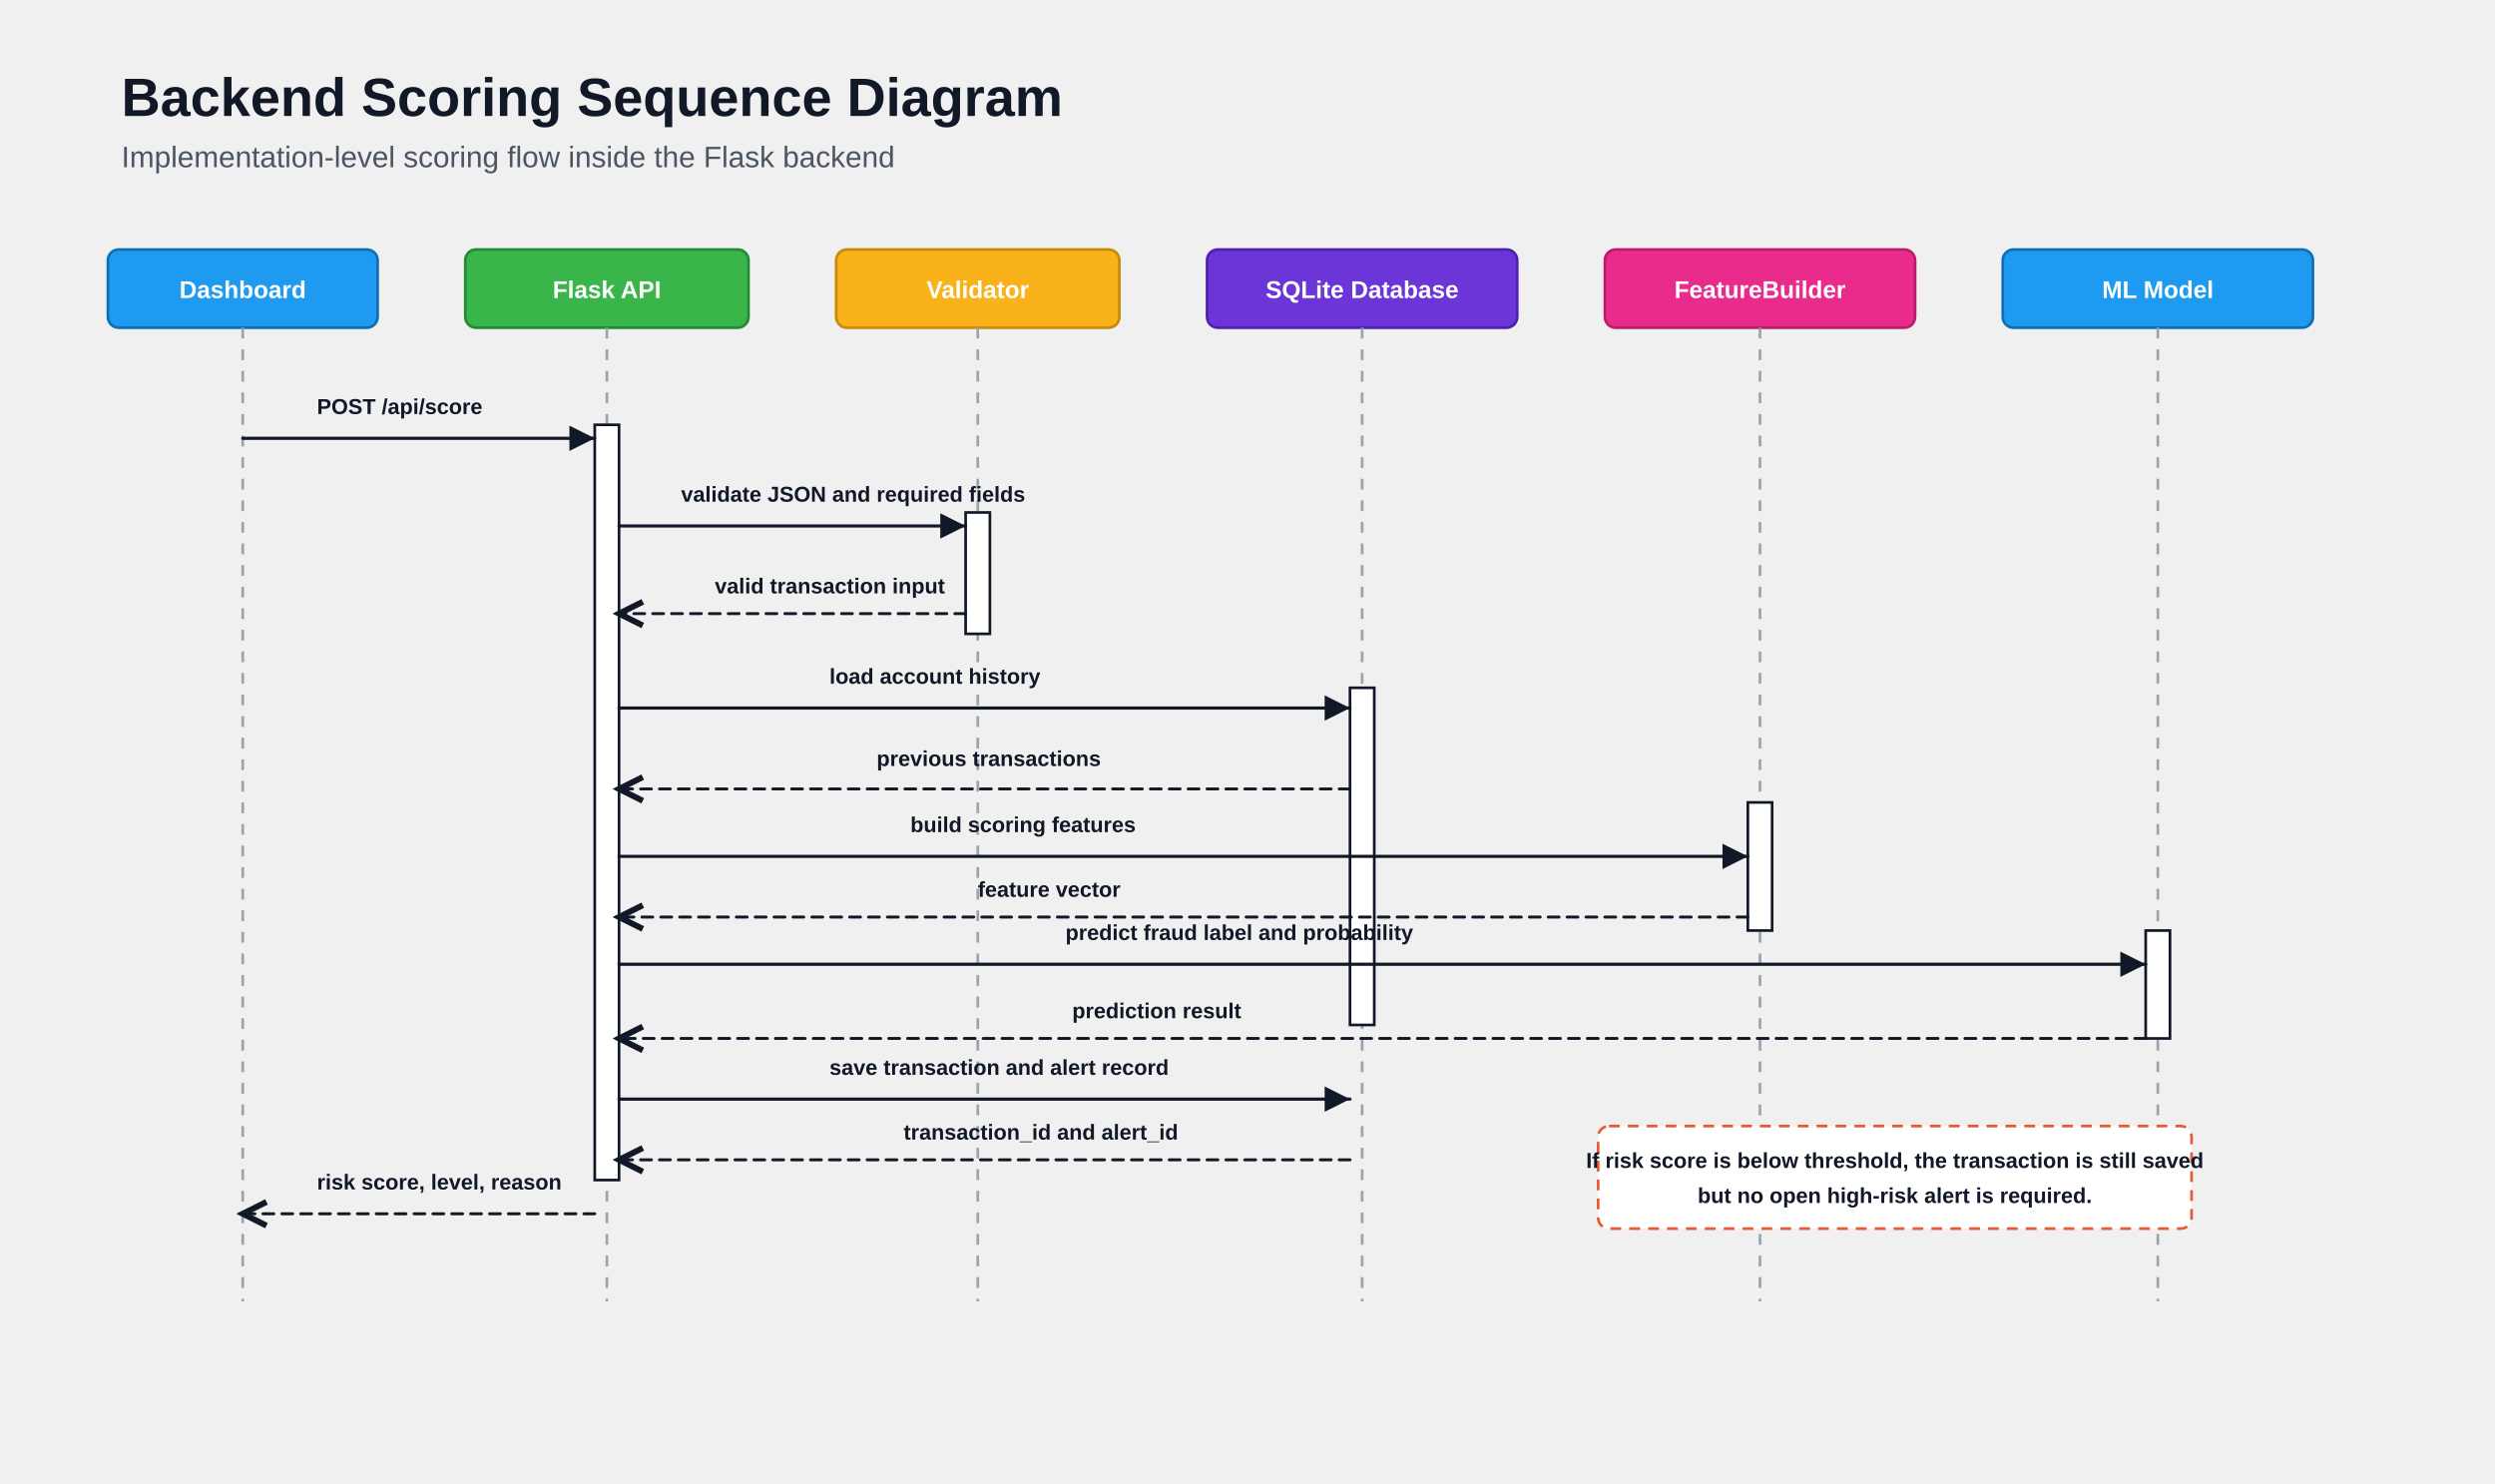
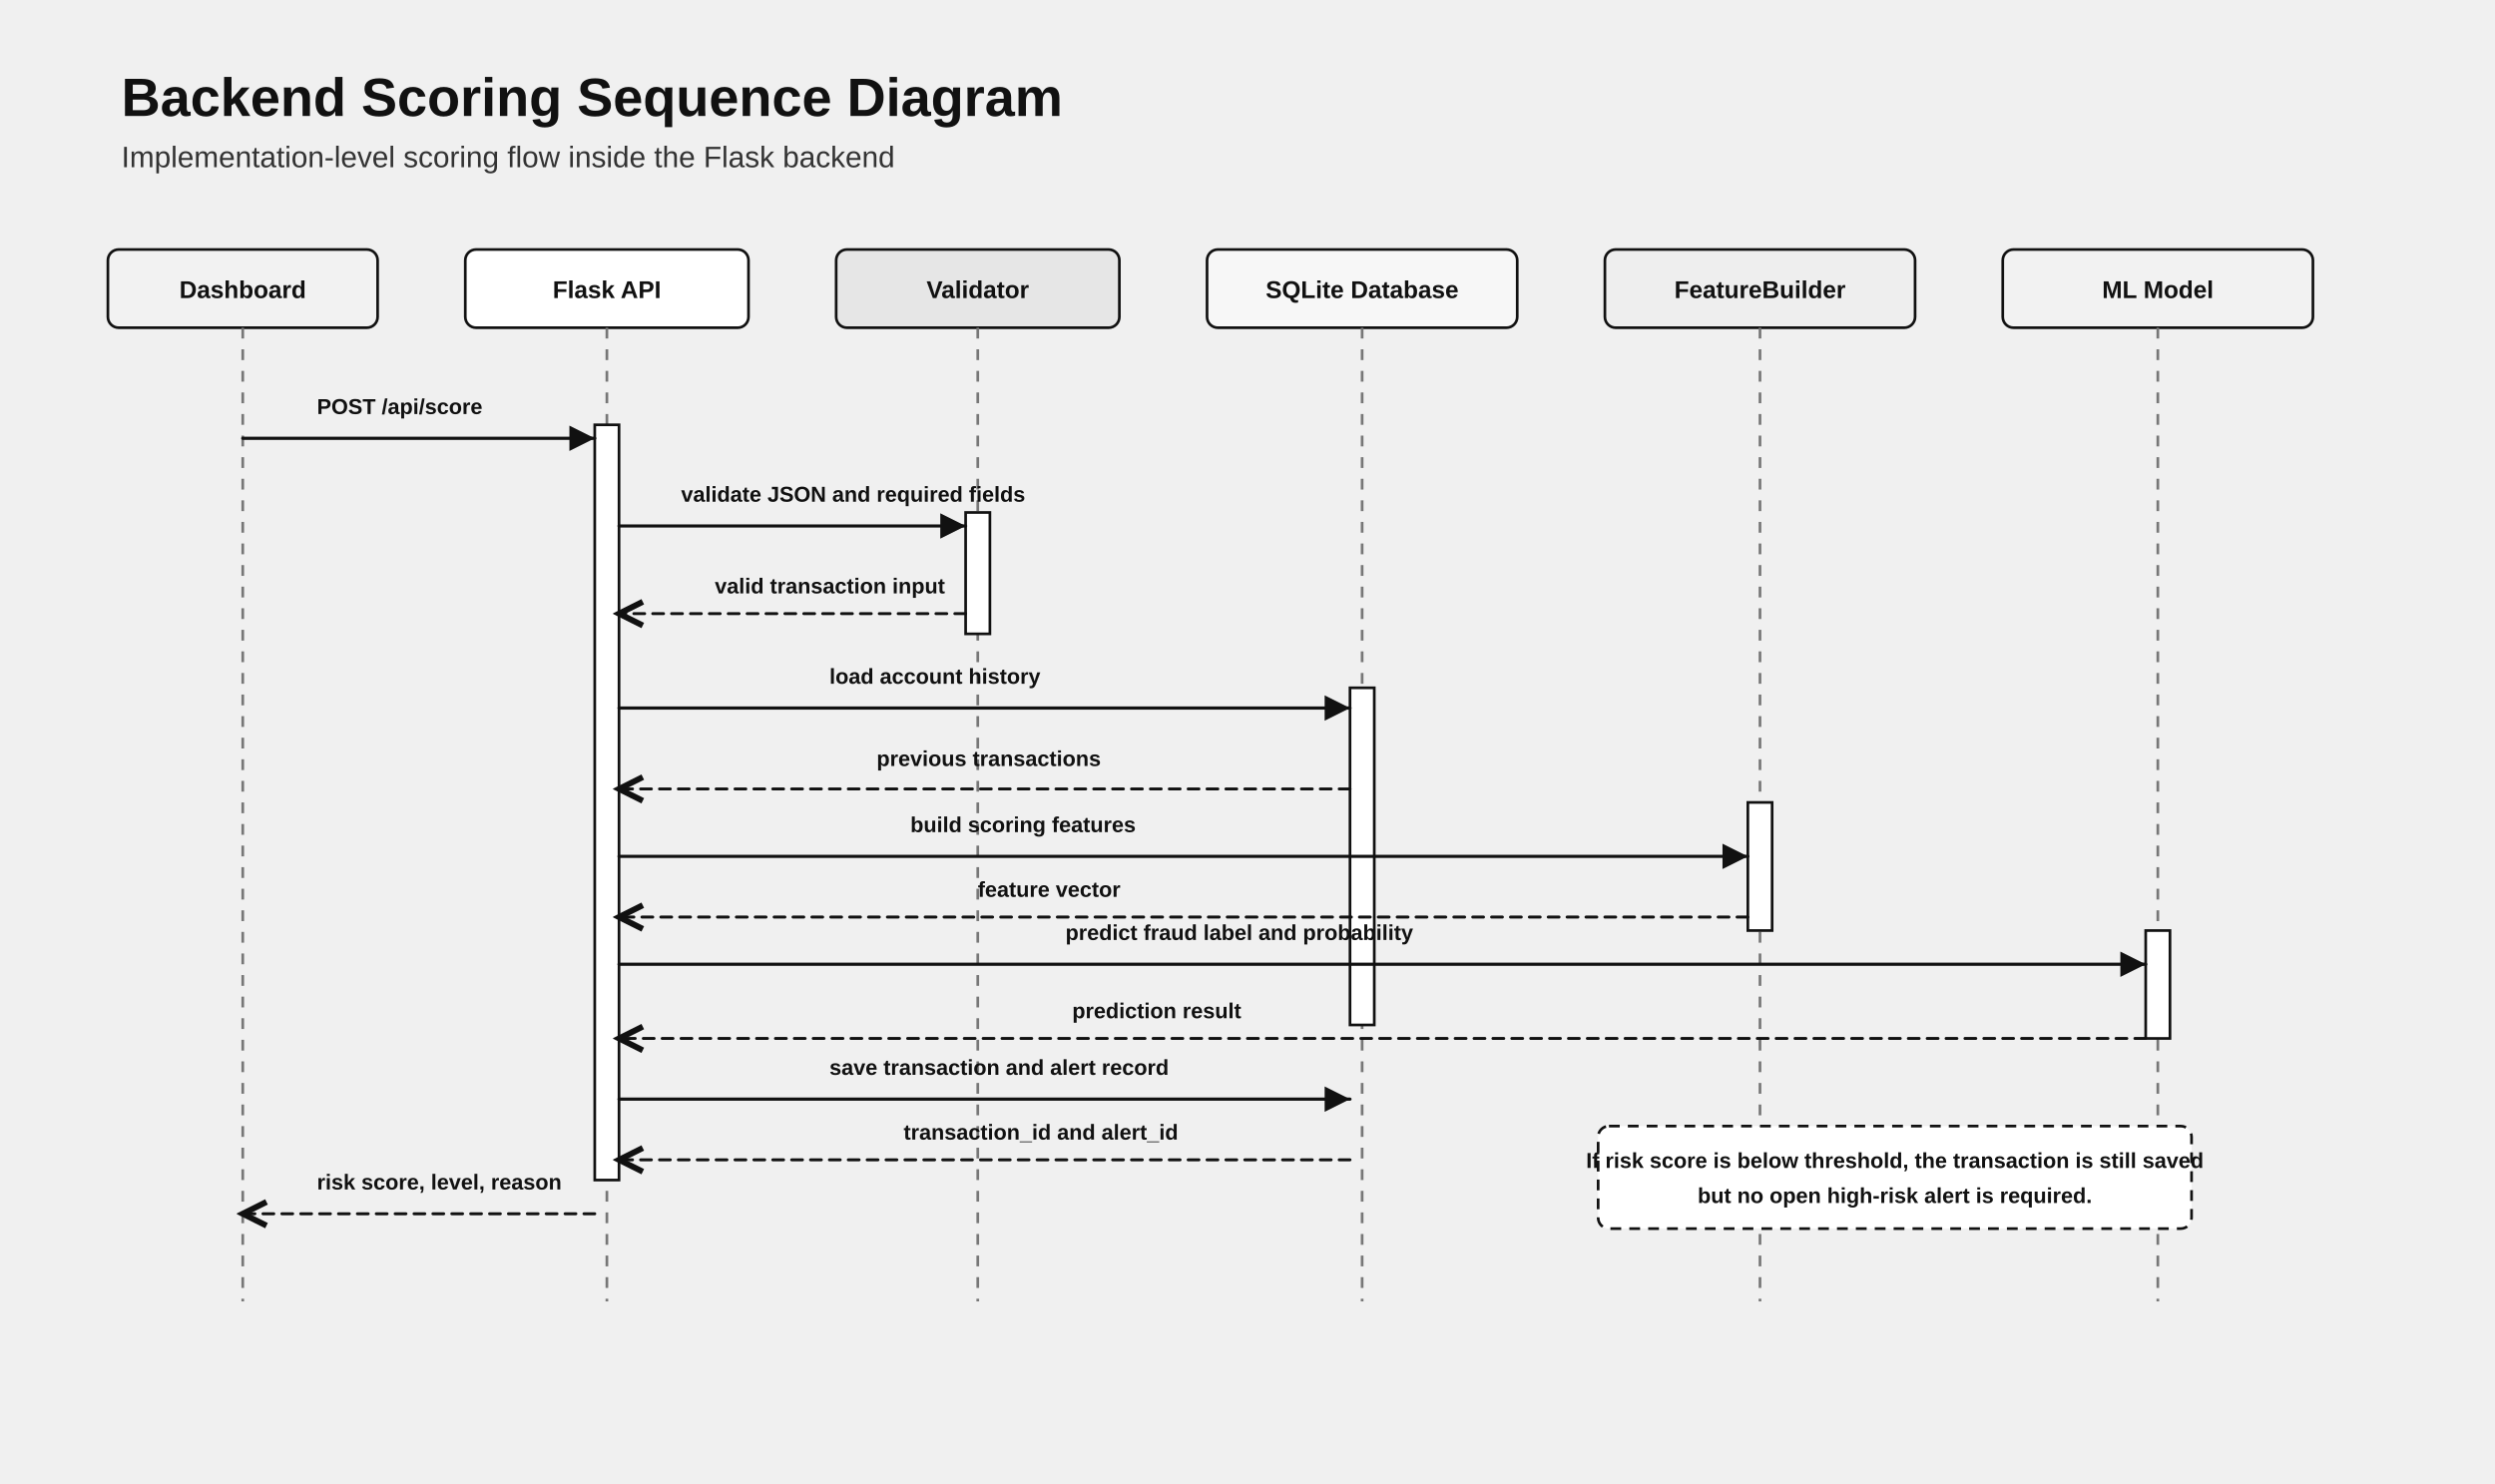
<svg xmlns="http://www.w3.org/2000/svg" width="1850" height="1100" viewBox="0 0 1850 1100" role="img" aria-labelledby="title desc">
  <defs>
    <marker id="arrow" markerWidth="12" markerHeight="12" refX="10" refY="6" orient="auto">
-       <path d="M2 2 L10 6 L2 10 Z" fill="#111827" />
+       <path d="M2 2 L10 6 L2 10 Z" fill="#111111" />
    </marker>
    <marker id="openArrow" markerWidth="12" markerHeight="12" refX="10" refY="6" orient="auto">
-       <path d="M2 2 L10 6 L2 10" fill="none" stroke="#111827" stroke-width="2" />
+       <path d="M2 2 L10 6 L2 10" fill="none" stroke="#111111" stroke-width="2" />
    </marker>
    <style>
-       .title { fill: #111827; font-family: Calibri, Arial, sans-serif; font-size: 40px; font-weight: 700; }
-       .subtitle { fill: #4b5563; font-family: Calibri, Arial, sans-serif; font-size: 22px; }
-       .blue { fill: #1e9bf0; stroke: #0f6fb5; stroke-width: 2; }
-       .green { fill: #39b54a; stroke: #258a35; stroke-width: 2; }
-       .orange { fill: #f9b21a; stroke: #c8890d; stroke-width: 2; }
-       .purple { fill: #6b35d8; stroke: #4e22ad; stroke-width: 2; }
-       .pink { fill: #e92b8b; stroke: #b91c6b; stroke-width: 2; }
-       .textLight { fill: #ffffff; font-family: Calibri, Arial, sans-serif; font-size: 18px; font-weight: 700; }
-       .msgText { fill: #111827; font-family: Calibri, Arial, sans-serif; font-size: 16px; font-weight: 600; }
-       .life { stroke: #9ca3af; stroke-width: 2; stroke-dasharray: 8 8; }
-       .activation { fill: #ffffff; stroke: #111827; stroke-width: 2; }
-       .msg { stroke: #111827; stroke-width: 2.35; fill: none; marker-end: url(#arrow); stroke-linecap: round; }
-       .return { stroke: #111827; stroke-width: 2.2; fill: none; marker-end: url(#openArrow); stroke-dasharray: 8 6; stroke-linecap: round; }
-       .note { fill: #ffffff; stroke: #e65b34; stroke-width: 2; stroke-dasharray: 8 6; }
+       .title { fill: #111111; font-family: Calibri, Arial, sans-serif; font-size: 40px; font-weight: 700; }
+       .subtitle { fill: #333333; font-family: Calibri, Arial, sans-serif; font-size: 22px; }
+       .blue { fill: #f2f2f2; stroke: #111111; stroke-width: 2; }
+       .green { fill: #ffffff; stroke: #111111; stroke-width: 2; }
+       .orange { fill: #e6e6e6; stroke: #111111; stroke-width: 2; }
+       .purple { fill: #f7f7f7; stroke: #111111; stroke-width: 2; }
+       .pink { fill: #eeeeee; stroke: #111111; stroke-width: 2; }
+       .textLight { fill: #111111; font-family: Calibri, Arial, sans-serif; font-size: 18px; font-weight: 700; }
+       .msgText { fill: #111111; font-family: Calibri, Arial, sans-serif; font-size: 16px; font-weight: 600; }
+       .life { stroke: #777777; stroke-width: 2; stroke-dasharray: 8 8; }
+       .activation { fill: #ffffff; stroke: #111111; stroke-width: 2; }
+       .msg { stroke: #111111; stroke-width: 2.35; fill: none; marker-end: url(#arrow); stroke-linecap: round; }
+       .return { stroke: #111111; stroke-width: 2.2; fill: none; marker-end: url(#openArrow); stroke-dasharray: 8 6; stroke-linecap: round; }
+       .note { fill: #ffffff; stroke: #111111; stroke-width: 2; stroke-dasharray: 8 6; }
    </style>
  </defs>
  <text x="90" y="86" class="title">Backend Scoring Sequence Diagram</text>
  <text x="90" y="124" class="subtitle">Implementation-level scoring flow inside the Flask backend</text>
  <rect x="80" y="185" width="200" height="58" rx="8" class="blue" />
  <text x="180" y="221" class="textLight" text-anchor="middle">Dashboard</text>
  <rect x="345" y="185" width="210" height="58" rx="8" class="green" />
  <text x="450" y="221" class="textLight" text-anchor="middle">Flask API</text>
  <rect x="620" y="185" width="210" height="58" rx="8" class="orange" />
  <text x="725" y="221" class="textLight" text-anchor="middle">Validator</text>
  <rect x="895" y="185" width="230" height="58" rx="8" class="purple" />
  <text x="1010" y="221" class="textLight" text-anchor="middle">SQLite Database</text>
  <rect x="1190" y="185" width="230" height="58" rx="8" class="pink" />
  <text x="1305" y="221" class="textLight" text-anchor="middle">FeatureBuilder</text>
  <rect x="1485" y="185" width="230" height="58" rx="8" class="blue" />
  <text x="1600" y="221" class="textLight" text-anchor="middle">ML Model</text>
  <line x1="180" y1="243" x2="180" y2="965" class="life" />
  <line x1="450" y1="243" x2="450" y2="965" class="life" />
  <line x1="725" y1="243" x2="725" y2="965" class="life" />
  <line x1="1010" y1="243" x2="1010" y2="965" class="life" />
  <line x1="1305" y1="243" x2="1305" y2="965" class="life" />
  <line x1="1600" y1="243" x2="1600" y2="965" class="life" />
  <rect x="441" y="315" width="18" height="560" class="activation" />
  <rect x="716" y="380" width="18" height="90" class="activation" />
  <rect x="1001" y="510" width="18" height="250" class="activation" />
  <rect x="1296" y="595" width="18" height="95" class="activation" />
  <rect x="1591" y="690" width="18" height="80" class="activation" />
  <path d="M180 325 H441" class="msg" />
  <text x="235" y="307" class="msgText">POST /api/score</text>
  <path d="M459 390 H716" class="msg" />
  <text x="505" y="372" class="msgText">validate JSON and required fields</text>
  <path d="M716 455 H459" class="return" />
  <text x="530" y="440" class="msgText">valid transaction input</text>
  <path d="M459 525 H1001" class="msg" />
  <text x="615" y="507" class="msgText">load account history</text>
  <path d="M1001 585 H459" class="return" />
  <text x="650" y="568" class="msgText">previous transactions</text>
  <path d="M459 635 H1296" class="msg" />
  <text x="675" y="617" class="msgText">build scoring features</text>
  <path d="M1296 680 H459" class="return" />
  <text x="725" y="665" class="msgText">feature vector</text>
  <path d="M459 715 H1591" class="msg" />
  <text x="790" y="697" class="msgText">predict fraud label and probability</text>
  <path d="M1591 770 H459" class="return" />
  <text x="795" y="755" class="msgText">prediction result</text>
  <path d="M459 815 H1001" class="msg" />
  <text x="615" y="797" class="msgText">save transaction and alert record</text>
  <path d="M1001 860 H459" class="return" />
  <text x="670" y="845" class="msgText">transaction_id and alert_id</text>
  <path d="M441 900 H180" class="return" />
  <text x="235" y="882" class="msgText">risk score, level, reason</text>
  <rect x="1185" y="835" width="440" height="76" rx="8" class="note" />
  <text x="1405" y="866" class="msgText" text-anchor="middle">If risk score is below threshold, the transaction is still saved</text>
  <text x="1405" y="892" class="msgText" text-anchor="middle">but no open high-risk alert is required.</text>
</svg>
